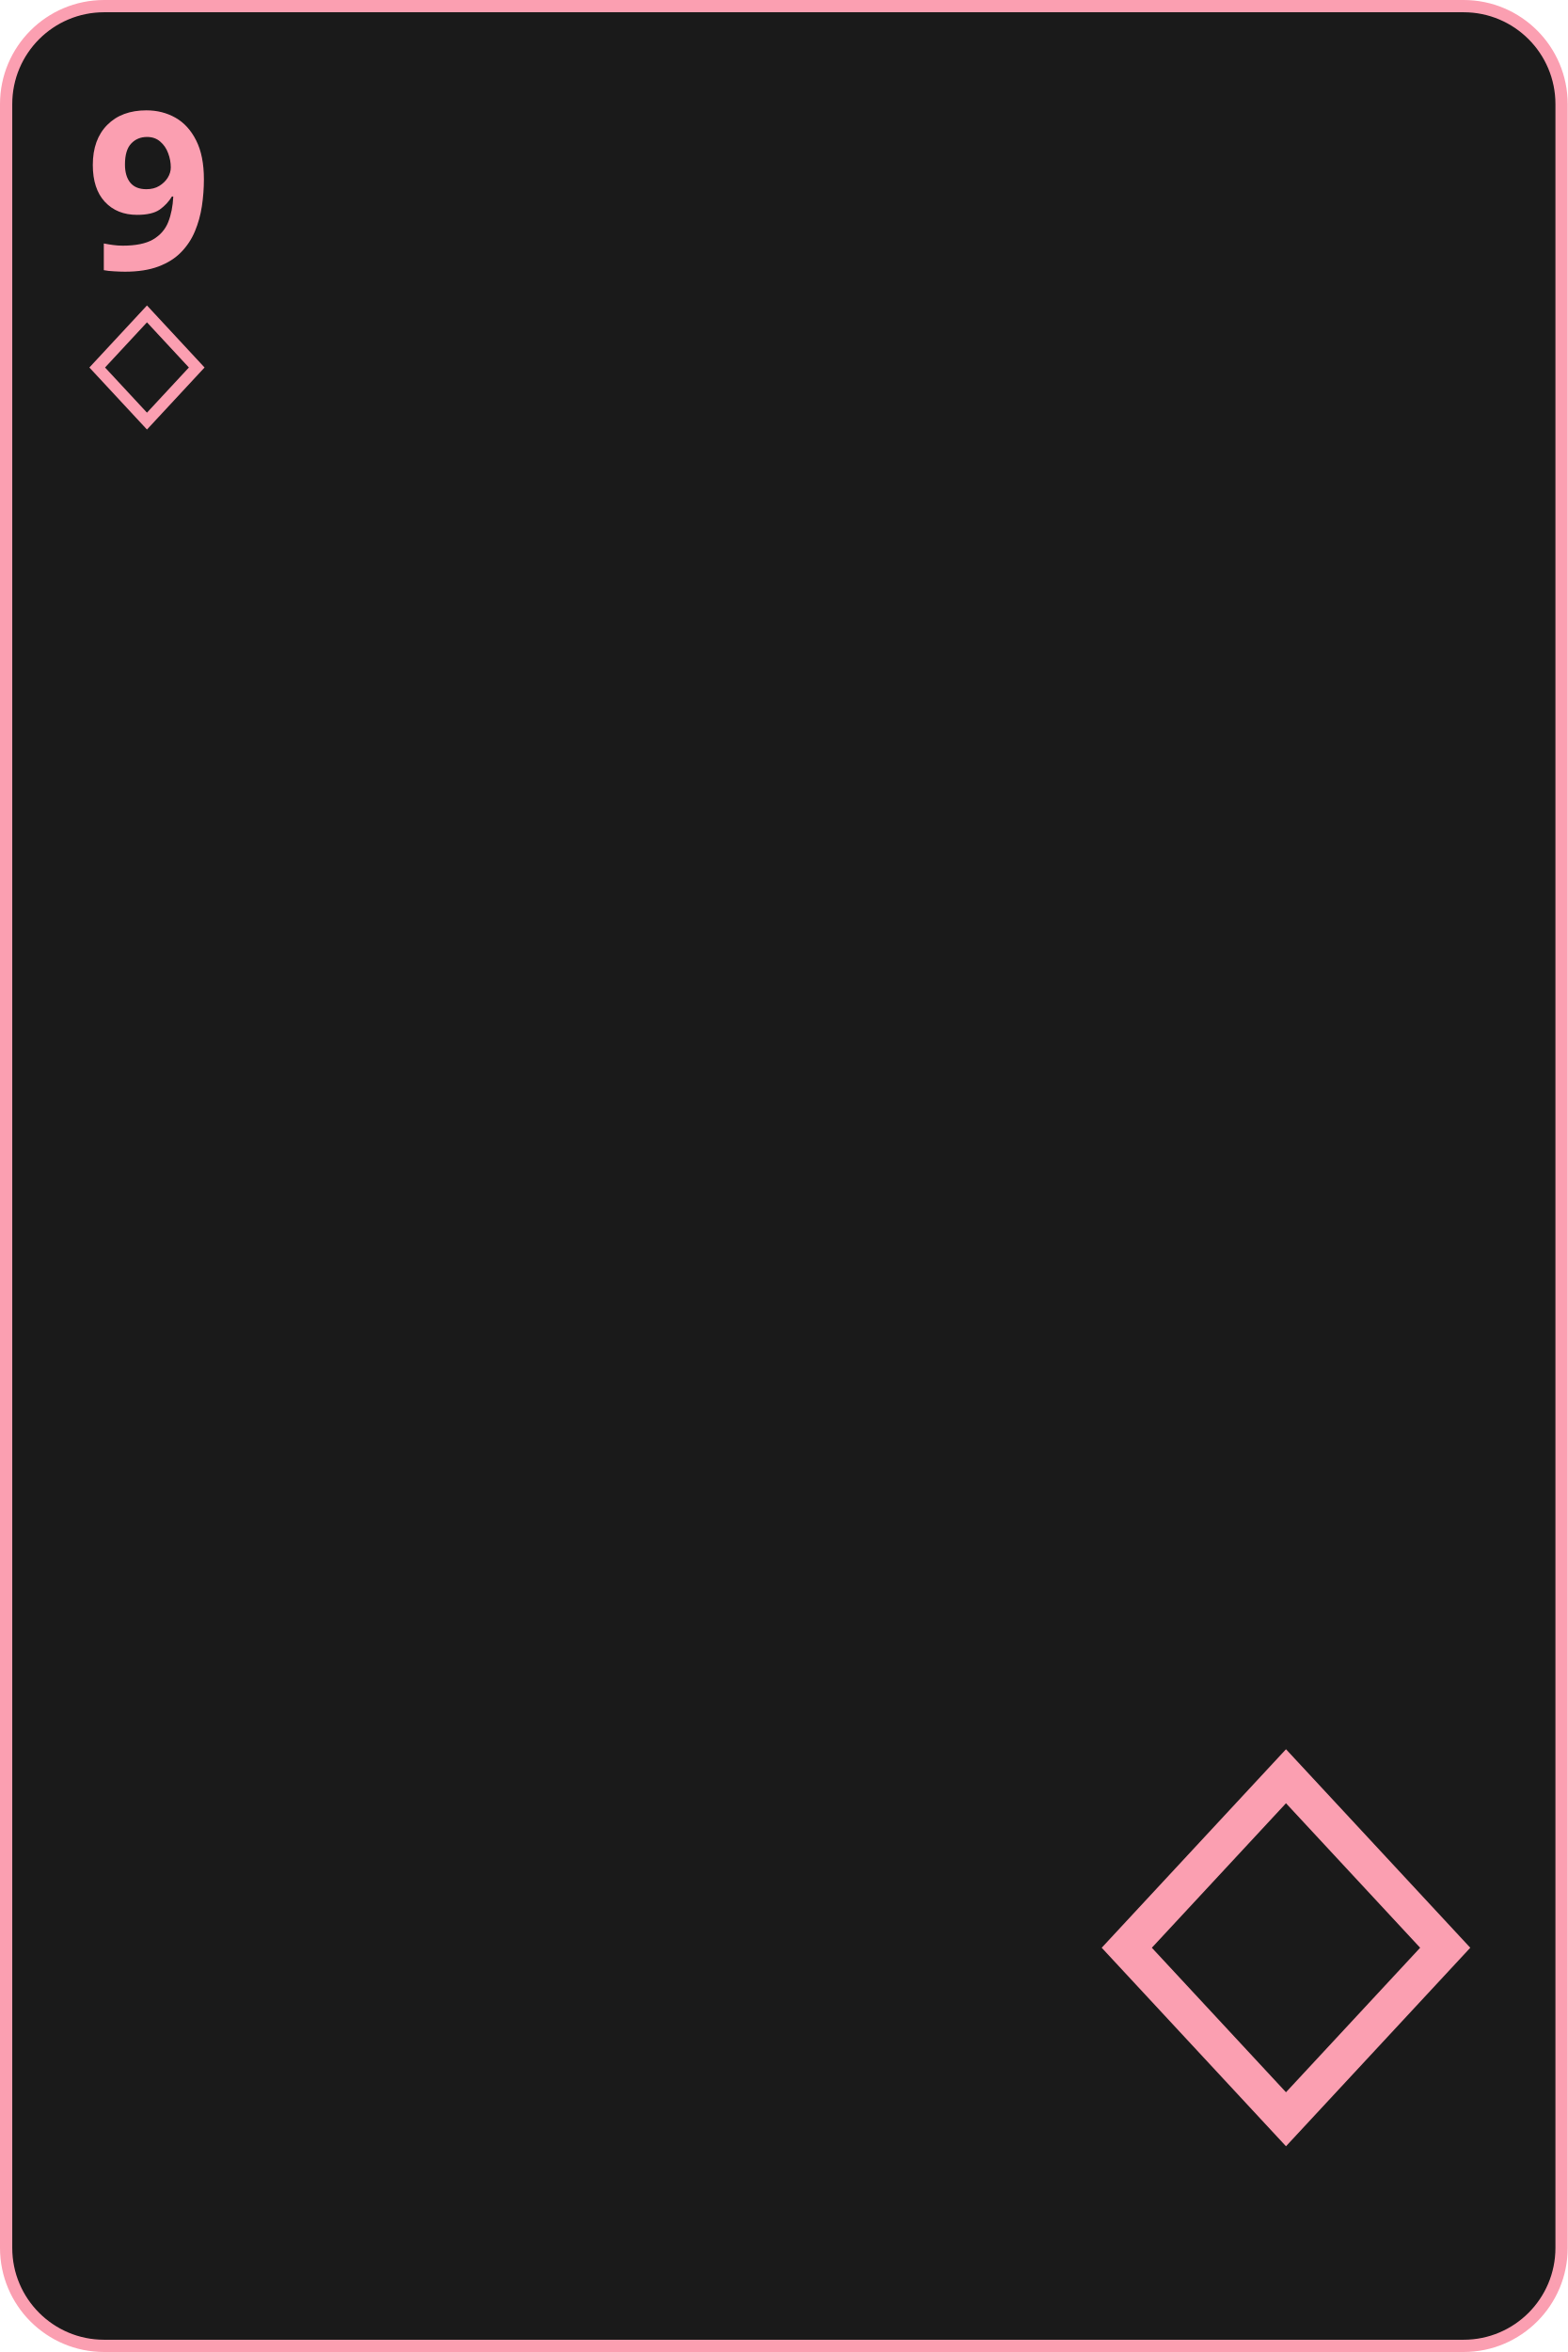
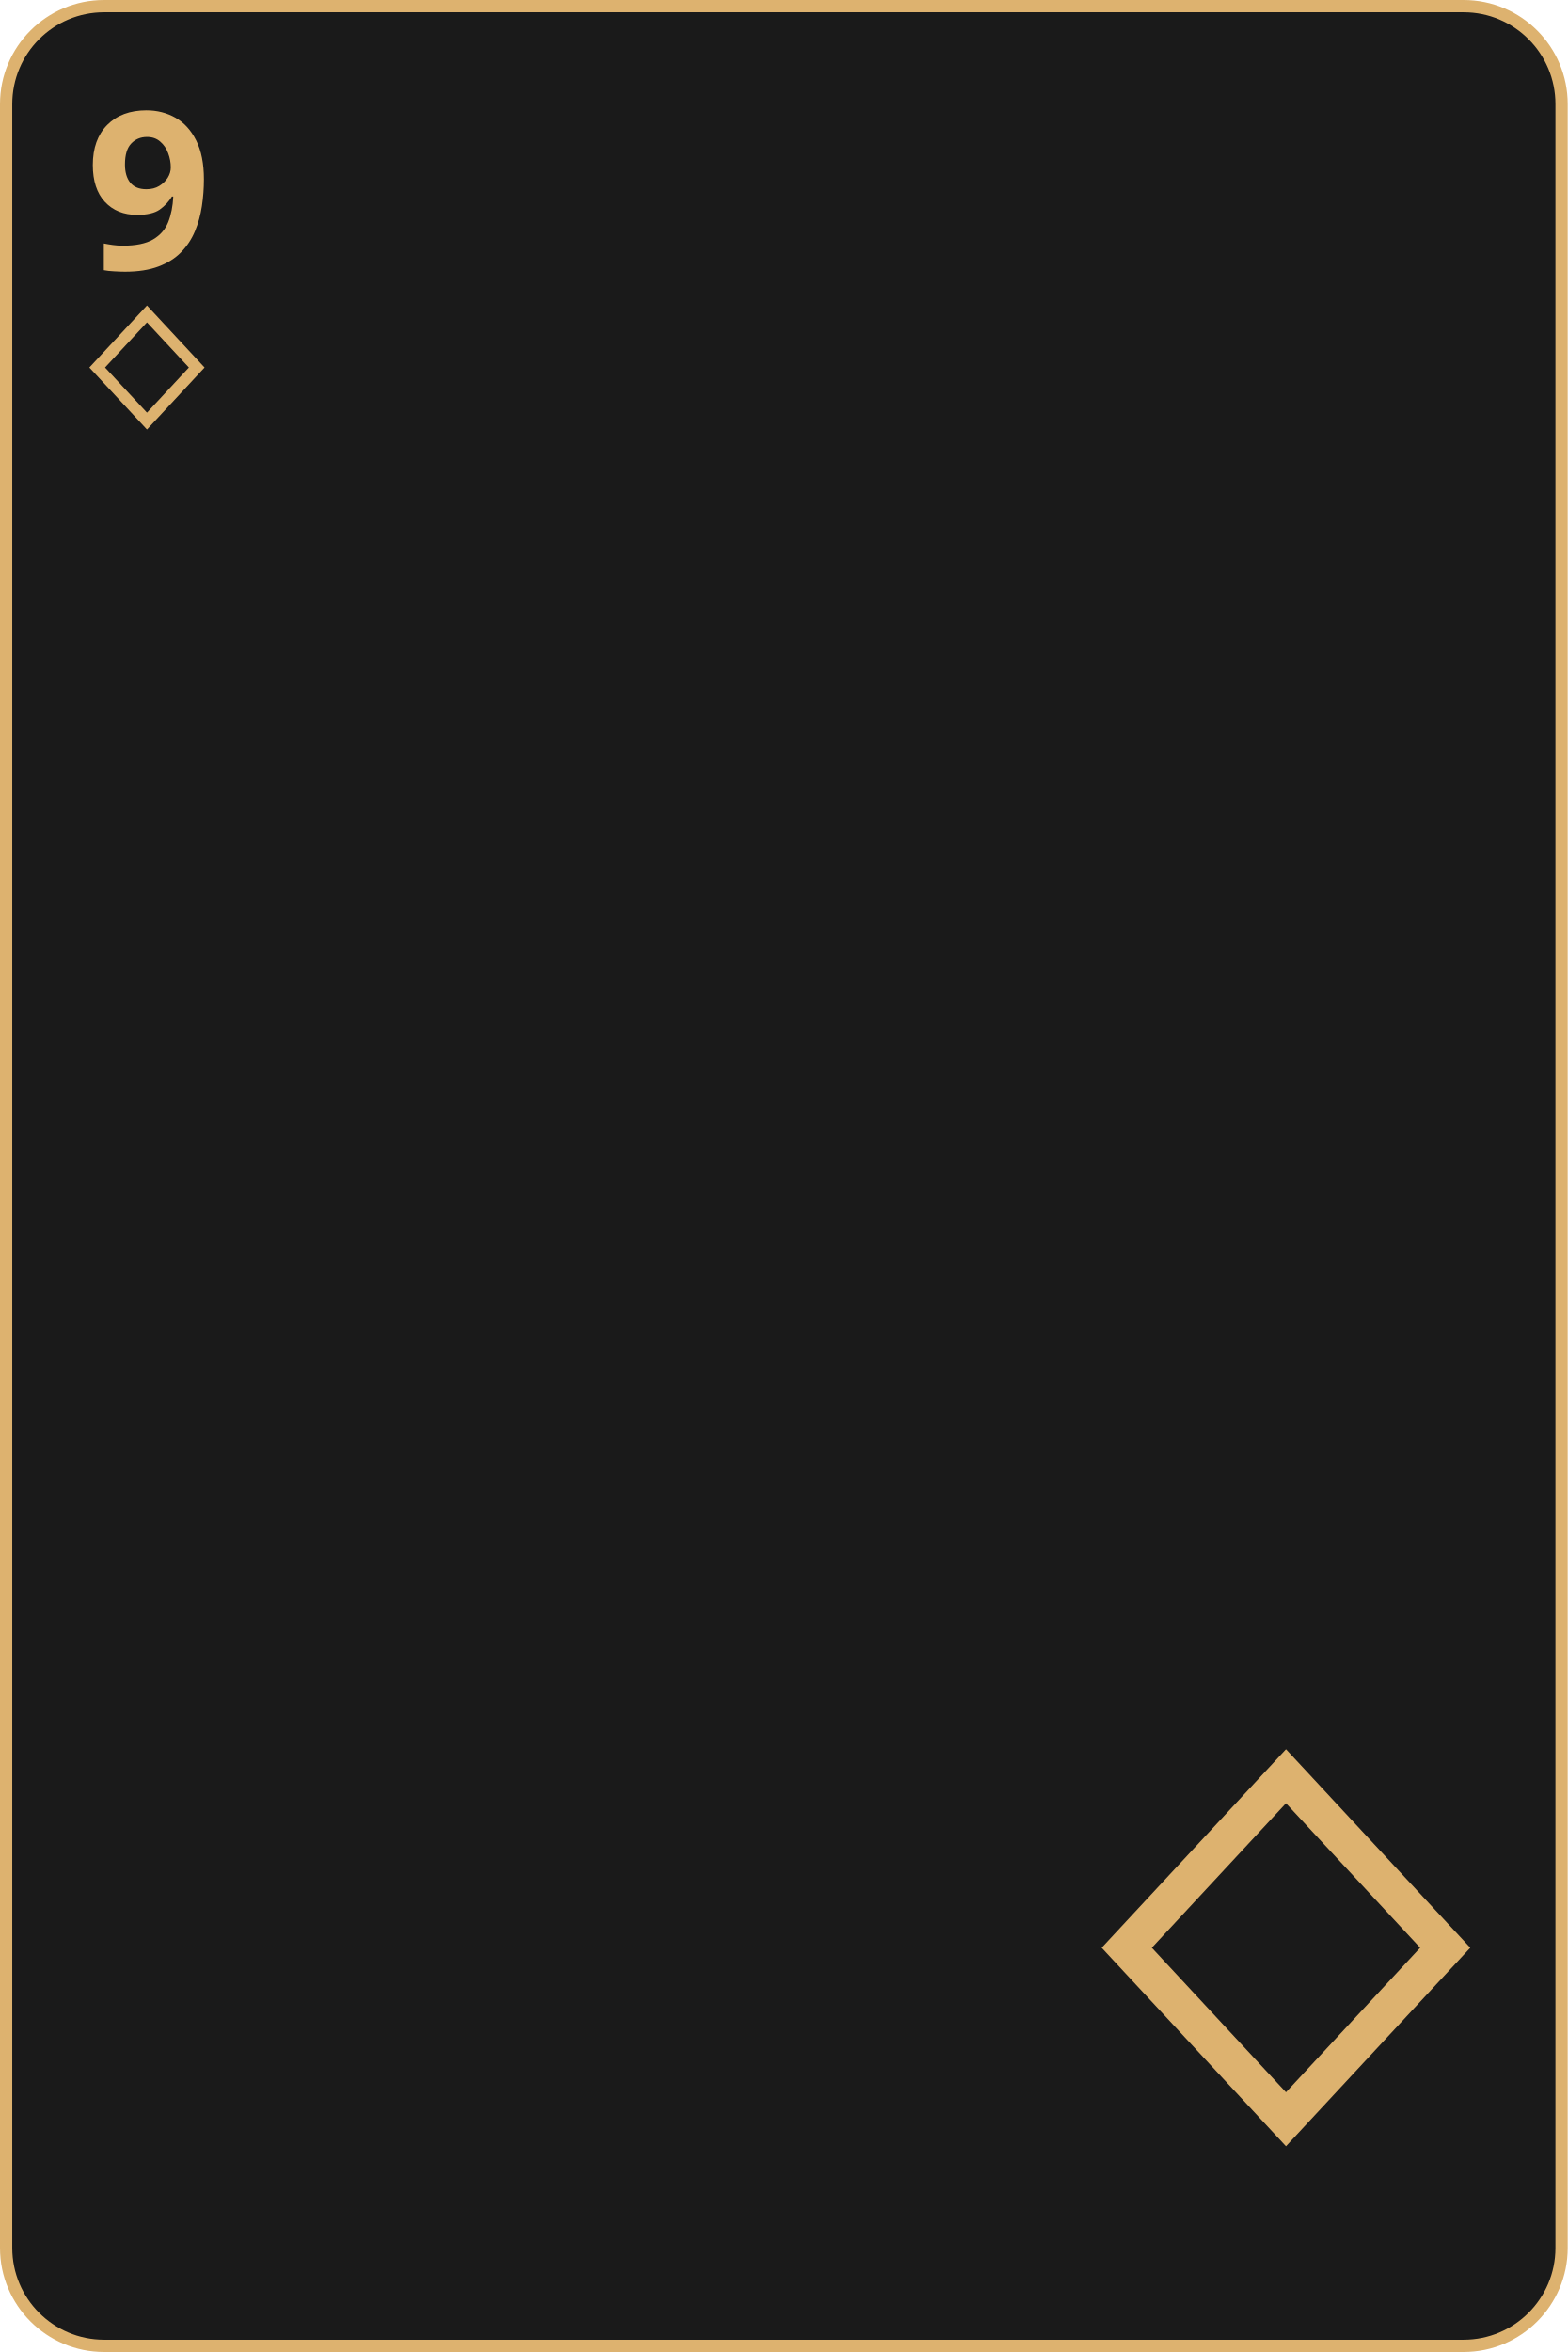
<svg xmlns="http://www.w3.org/2000/svg" width="256" height="384" viewBox="0 0 256 384">
-   <rect x="1" y="1" width="254" height="382" rx="16" ry="16" fill="#1a1a1a" stroke="#fb9fb1" stroke-width="2" />
-   <text x="14" y="44" font-family="Fira Mono" font-size="36" font-weight="700" fill="#fb9fb1">9</text>
+   <rect x="1" y="1" width="254" height="382" rx="16" ry="16" fill="#1a1a1a" stroke="#ddb26f" stroke-width="2" />
+   <text x="14" y="44" font-family="Fira Mono" font-size="36" font-weight="700" fill="#ddb26f">9</text>
  <g transform="translate(14 50) scale(0.625)">
-     <path d="M16,2 L 29,16 L 16,30 L 3,16 Z" fill="none" stroke="#fb9fb1" stroke-width="3" />
+     <path d="M16,2 L 29,16 L 16,30 L 3,16 Z" fill="none" stroke="#ddb26f" stroke-width="3" />
  </g>
  <g transform="translate(178 286) scale(2)">
-     <path d="M16,2 L 29,16 L 16,30 L 3,16 Z" fill="none" stroke="#fb9fb1" stroke-width="3" />
+     <path d="M16,2 L 29,16 L 16,30 L 3,16 Z" fill="none" stroke="#ddb26f" stroke-width="3" />
  </g>
</svg>
